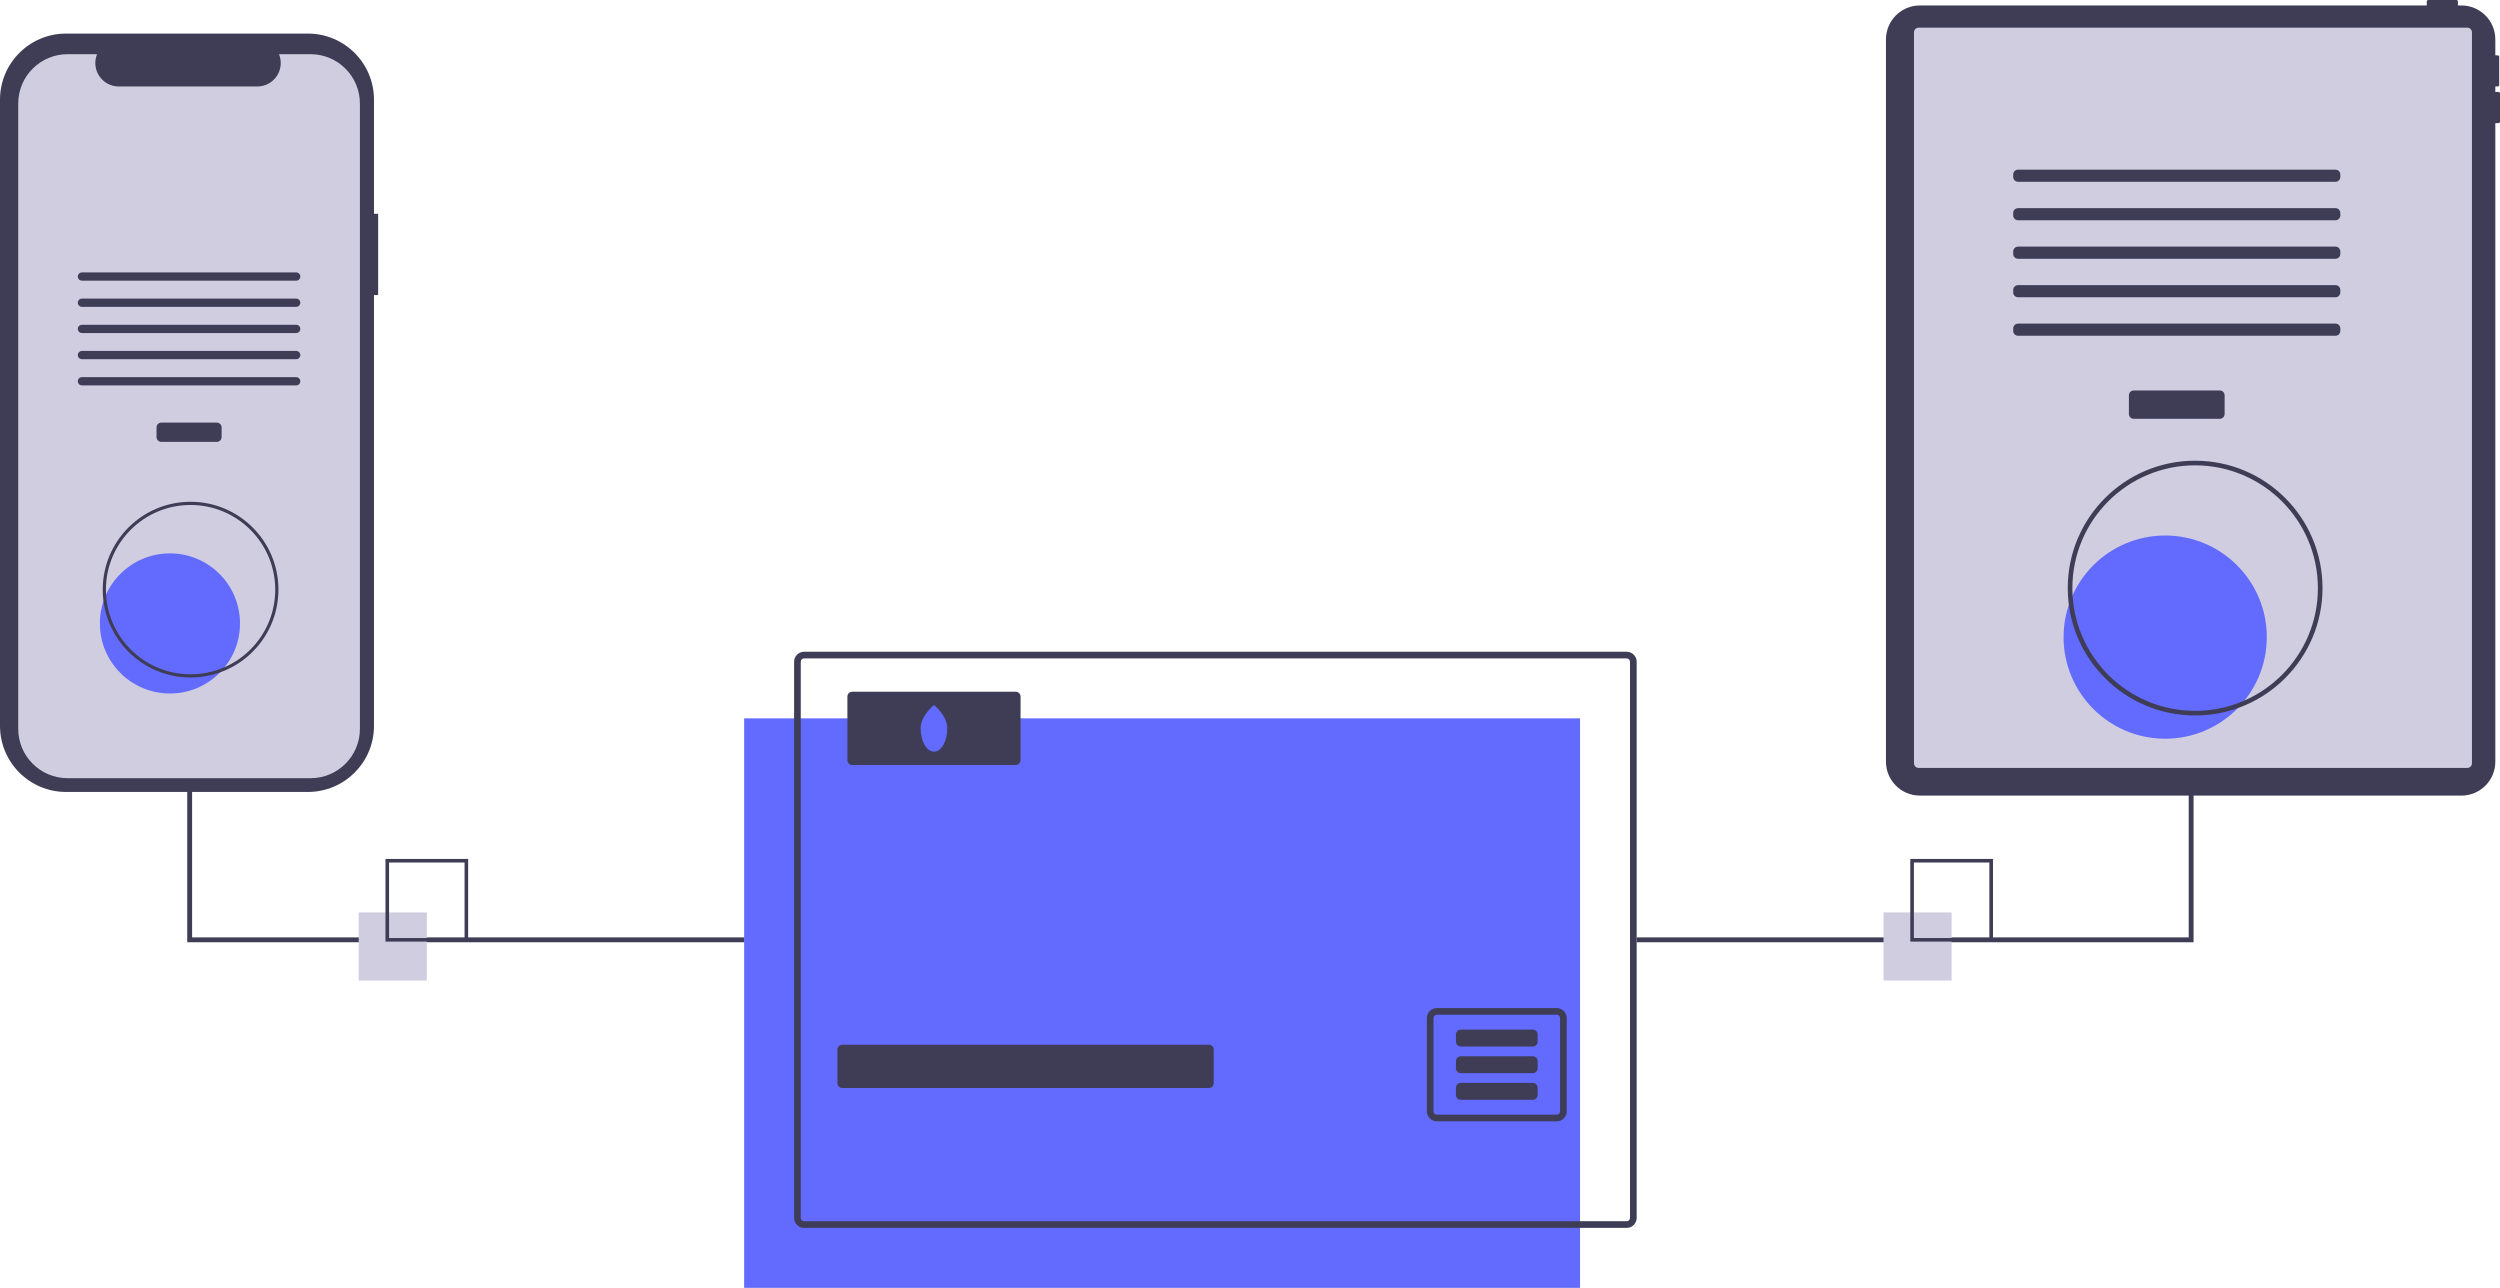
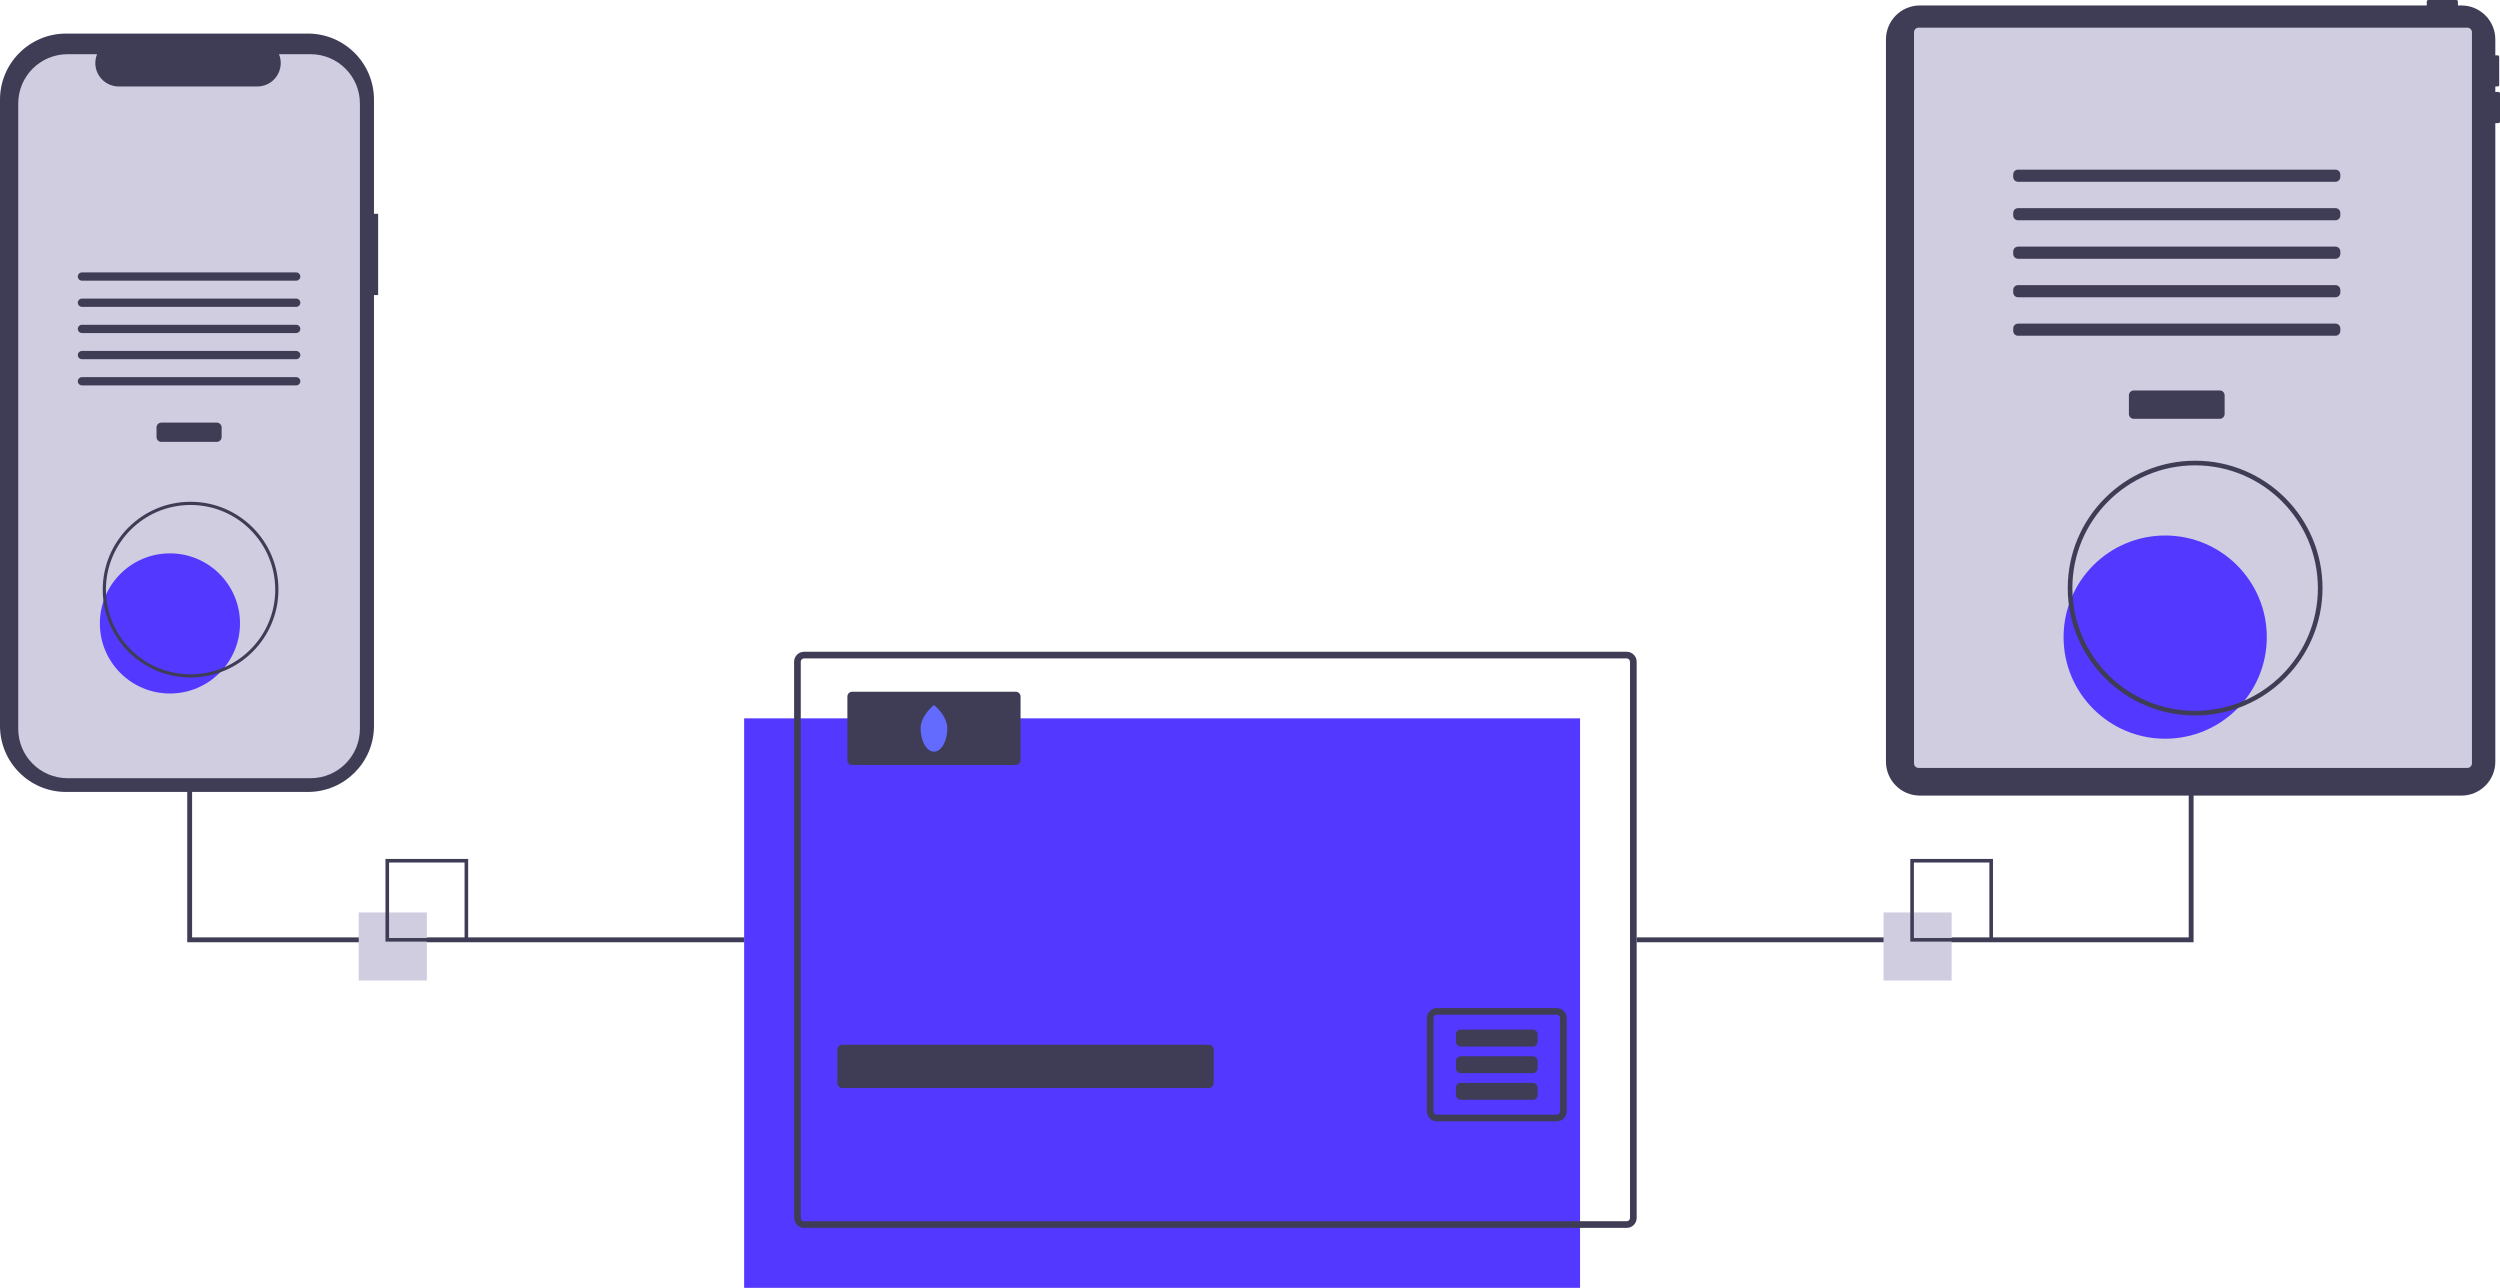
<svg xmlns="http://www.w3.org/2000/svg" data-name="Layer 1" width="1027.992" height="529.556" viewBox="0 0 1027.992 529.556">
-   <rect x="305.992" y="295.386" width="343.72" height="234.17" fill="#636bff" />
+   <rect x="305.992" y="295.386" width="343.72" height="234.17" fill="#5338FF" />
  <path d="M754.886,453.218h-338.24a4.116,4.116,0,0,0-4.11,4.11v228.69a4.11,4.11,0,0,0,4.11,4.11h338.24a4.11,4.11,0,0,0,4.11-4.11v-228.69A4.116,4.116,0,0,0,754.886,453.218Zm1.37,232.8a1.366,1.366,0,0,1-1.37,1.37h-338.24a1.366,1.366,0,0,1-1.37-1.37v-228.69a1.372,1.372,0,0,1,1.37-1.37h338.24a1.372,1.372,0,0,1,1.37,1.37Z" transform="translate(-86.00397 -185.2222)" fill="#3f3d56" />
  <rect x="344.335" y="429.587" width="154.743" height="17.802" rx="2" fill="#3f3d56" />
  <path d="M726.126,599.748h-49.29a4.11,4.11,0,0,0-4.11,4.11v38.34a4.11,4.11,0,0,0,4.11,4.11h49.29a4.11,4.11,0,0,0,4.11-4.11v-38.34A4.11,4.11,0,0,0,726.126,599.748Zm1.37,42.45a1.372,1.372,0,0,1-1.37,1.37h-49.29a1.372,1.372,0,0,1-1.37-1.37v-38.34a1.366,1.366,0,0,1,1.37-1.37h49.29a1.366,1.366,0,0,1,1.37,1.37Z" transform="translate(-86.00397 -185.2222)" fill="#3f3d56" />
  <rect x="598.676" y="423.372" width="33.603" height="6.952" rx="2" fill="#3f3d56" />
  <rect x="598.676" y="434.328" width="33.603" height="6.952" rx="2" fill="#3f3d56" />
  <rect x="598.676" y="445.283" width="33.603" height="6.952" rx="2" fill="#3f3d56" />
  <rect x="348.444" y="284.431" width="71.209" height="30.127" rx="2" fill="#3f3d56" />
  <path d="M475.53,484.716c0,5.294-2.452,9.586-5.478,9.586s-5.478-4.292-5.478-9.586,5.478-9.586,5.478-9.586S475.53,479.422,475.53,484.716Z" transform="translate(-86.00397 -185.2222)" fill="#636bff" />
  <polygon points="901.992 161.837 899.992 161.837 899.992 385.451 672.992 385.451 672.992 387.451 901.992 387.451 901.992 161.837" fill="#3f3d56" />
  <polygon points="305.992 387.451 76.992 387.451 76.992 161.837 78.992 161.837 78.992 385.451 305.992 385.451 305.992 387.451" fill="#3f3d56" />
  <path d="M1113.355,223.032h-1.282v-2.243h.961a.641.641,0,0,0,.641-.641V208.613a.641.641,0,0,0-.641-.641h-.961v-6.551a13.956,13.956,0,0,0-13.956-13.956h-1.424v-1.602a.641.641,0,0,0-.641-.641h-11.535a.641.641,0,0,0-.641.641v1.602H875.461a13.956,13.956,0,0,0-13.956,13.956v296.994a13.956,13.956,0,0,0,13.956,13.956h222.657a13.956,13.956,0,0,0,13.956-13.956V235.849h1.282a.641.641,0,0,0,.641-.641V223.673A.641.641,0,0,0,1113.355,223.032Z" transform="translate(-86.00397 -185.2222)" fill="#3f3d56" />
  <rect x="787.035" y="11.372" width="229.423" height="304.406" rx="1.905" fill="#d0cde1" />
  <rect x="875.401" y="160.558" width="39.357" height="11.663" rx="2" fill="#3f3d56" />
  <rect x="827.821" y="69.754" width="134.517" height="4.998" rx="2" fill="#3f3d56" />
  <rect x="827.821" y="85.582" width="134.517" height="4.998" rx="2" fill="#3f3d56" />
  <rect x="827.821" y="101.41" width="134.517" height="4.998" rx="2" fill="#3f3d56" />
  <rect x="827.821" y="117.239" width="134.517" height="4.998" rx="2" fill="#3f3d56" />
  <rect x="827.821" y="133.067" width="134.517" height="4.998" rx="2" fill="#3f3d56" />
-   <circle cx="890.317" cy="261.978" r="41.78" fill="#636bff" />
+   <circle cx="890.317" cy="261.978" r="41.78" fill="#5338FF" />
  <path d="M988.636,479.426a52.382,52.382,0,1,1,52.382-52.382A52.441,52.441,0,0,1,988.636,479.426Zm0-102.859a50.477,50.477,0,1,0,50.477,50.477A50.534,50.534,0,0,0,988.636,376.567Z" transform="translate(-86.00397 -185.2222)" fill="#3f3d56" />
  <path d="M241.496,273.134h-1.713V226.196a27.167,27.167,0,0,0-27.167-27.167H113.171A27.167,27.167,0,0,0,86.004,226.196V483.703a27.167,27.167,0,0,0,27.167,27.167h99.445A27.167,27.167,0,0,0,239.783,483.703V306.545H241.496Z" transform="translate(-86.00397 -185.2222)" fill="#3f3d56" />
  <path d="M233.997,227.792V484.924a20.288,20.288,0,0,1-20.285,20.292H113.787a20.288,20.288,0,0,1-20.285-20.292V227.792a20.287,20.287,0,0,1,20.285-20.285h12.123a9.638,9.638,0,0,0,8.925,13.276h56.972a9.637,9.637,0,0,0,8.925-13.276h12.98A20.287,20.287,0,0,1,233.997,227.792Z" transform="translate(-86.00397 -185.2222)" fill="#d0cde1" />
  <rect x="64.362" y="173.773" width="26.768" height="7.933" rx="2" fill="#3f3d56" />
  <rect x="32" y="112.012" width="91.492" height="3.4" rx="1.7" fill="#3f3d56" />
  <rect x="32" y="122.778" width="91.492" height="3.4" rx="1.7" fill="#3f3d56" />
  <rect x="32" y="133.544" width="91.492" height="3.4" rx="1.7" fill="#3f3d56" />
  <rect x="32" y="144.309" width="91.492" height="3.4" rx="1.7" fill="#3f3d56" />
  <rect x="32" y="155.075" width="91.492" height="3.4" rx="1.7" fill="#3f3d56" />
-   <circle cx="69.875" cy="256.355" r="28.813" fill="#636bff" />
+   <circle cx="69.875" cy="256.355" r="28.813" fill="#5338FF" />
  <path d="M164.371,463.801A36.125,36.125,0,1,1,200.496,427.677,36.165,36.165,0,0,1,164.371,463.801Zm0-70.936a34.811,34.811,0,1,0,34.811,34.811A34.85,34.85,0,0,0,164.371,392.866Z" transform="translate(-86.00397 -185.2222)" fill="#3f3d56" />
  <rect x="147.505" y="375.19" width="28" height="28" fill="#d0cde1" />
  <path d="M278.509,572.412h-34v-34h34Zm-32.522-1.478h31.043V539.89H245.987Z" transform="translate(-86.00397 -185.2222)" fill="#3f3d56" />
  <rect x="774.505" y="375.19" width="28" height="28" fill="#d0cde1" />
  <path d="M905.509,572.412h-34v-34h34Zm-32.522-1.478h31.043V539.89H872.987Z" transform="translate(-86.00397 -185.2222)" fill="#3f3d56" />
</svg>
